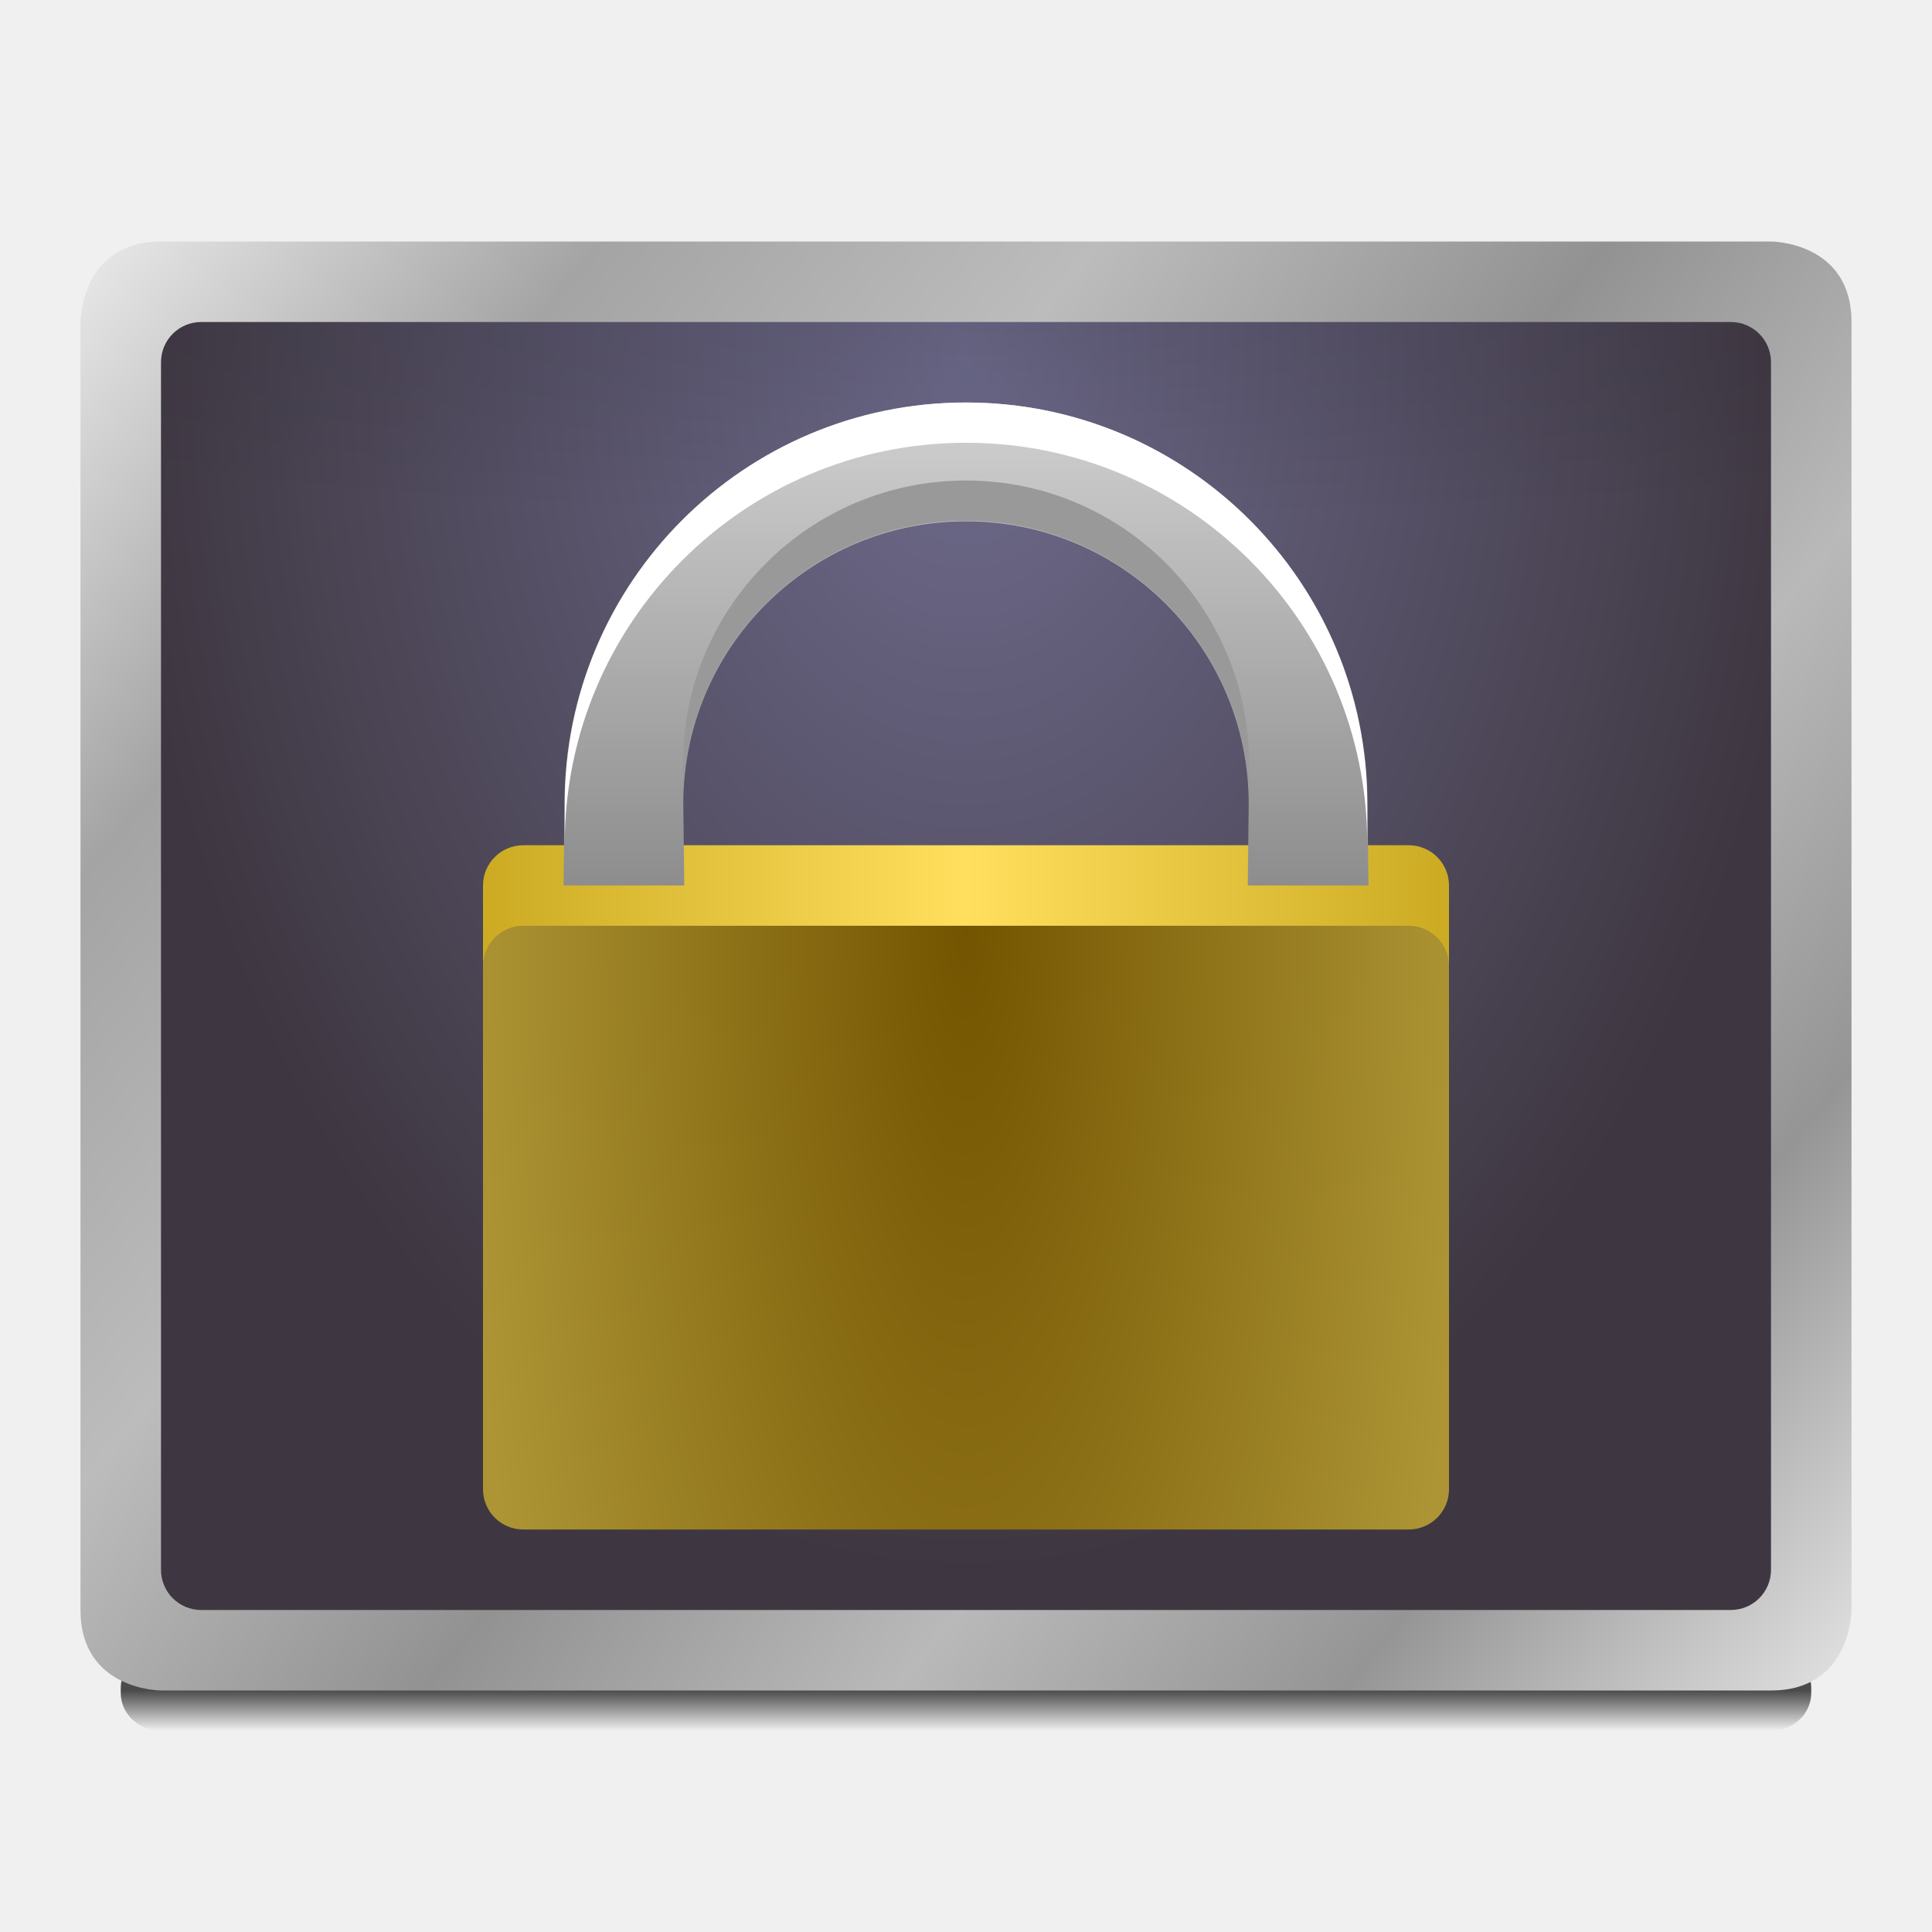
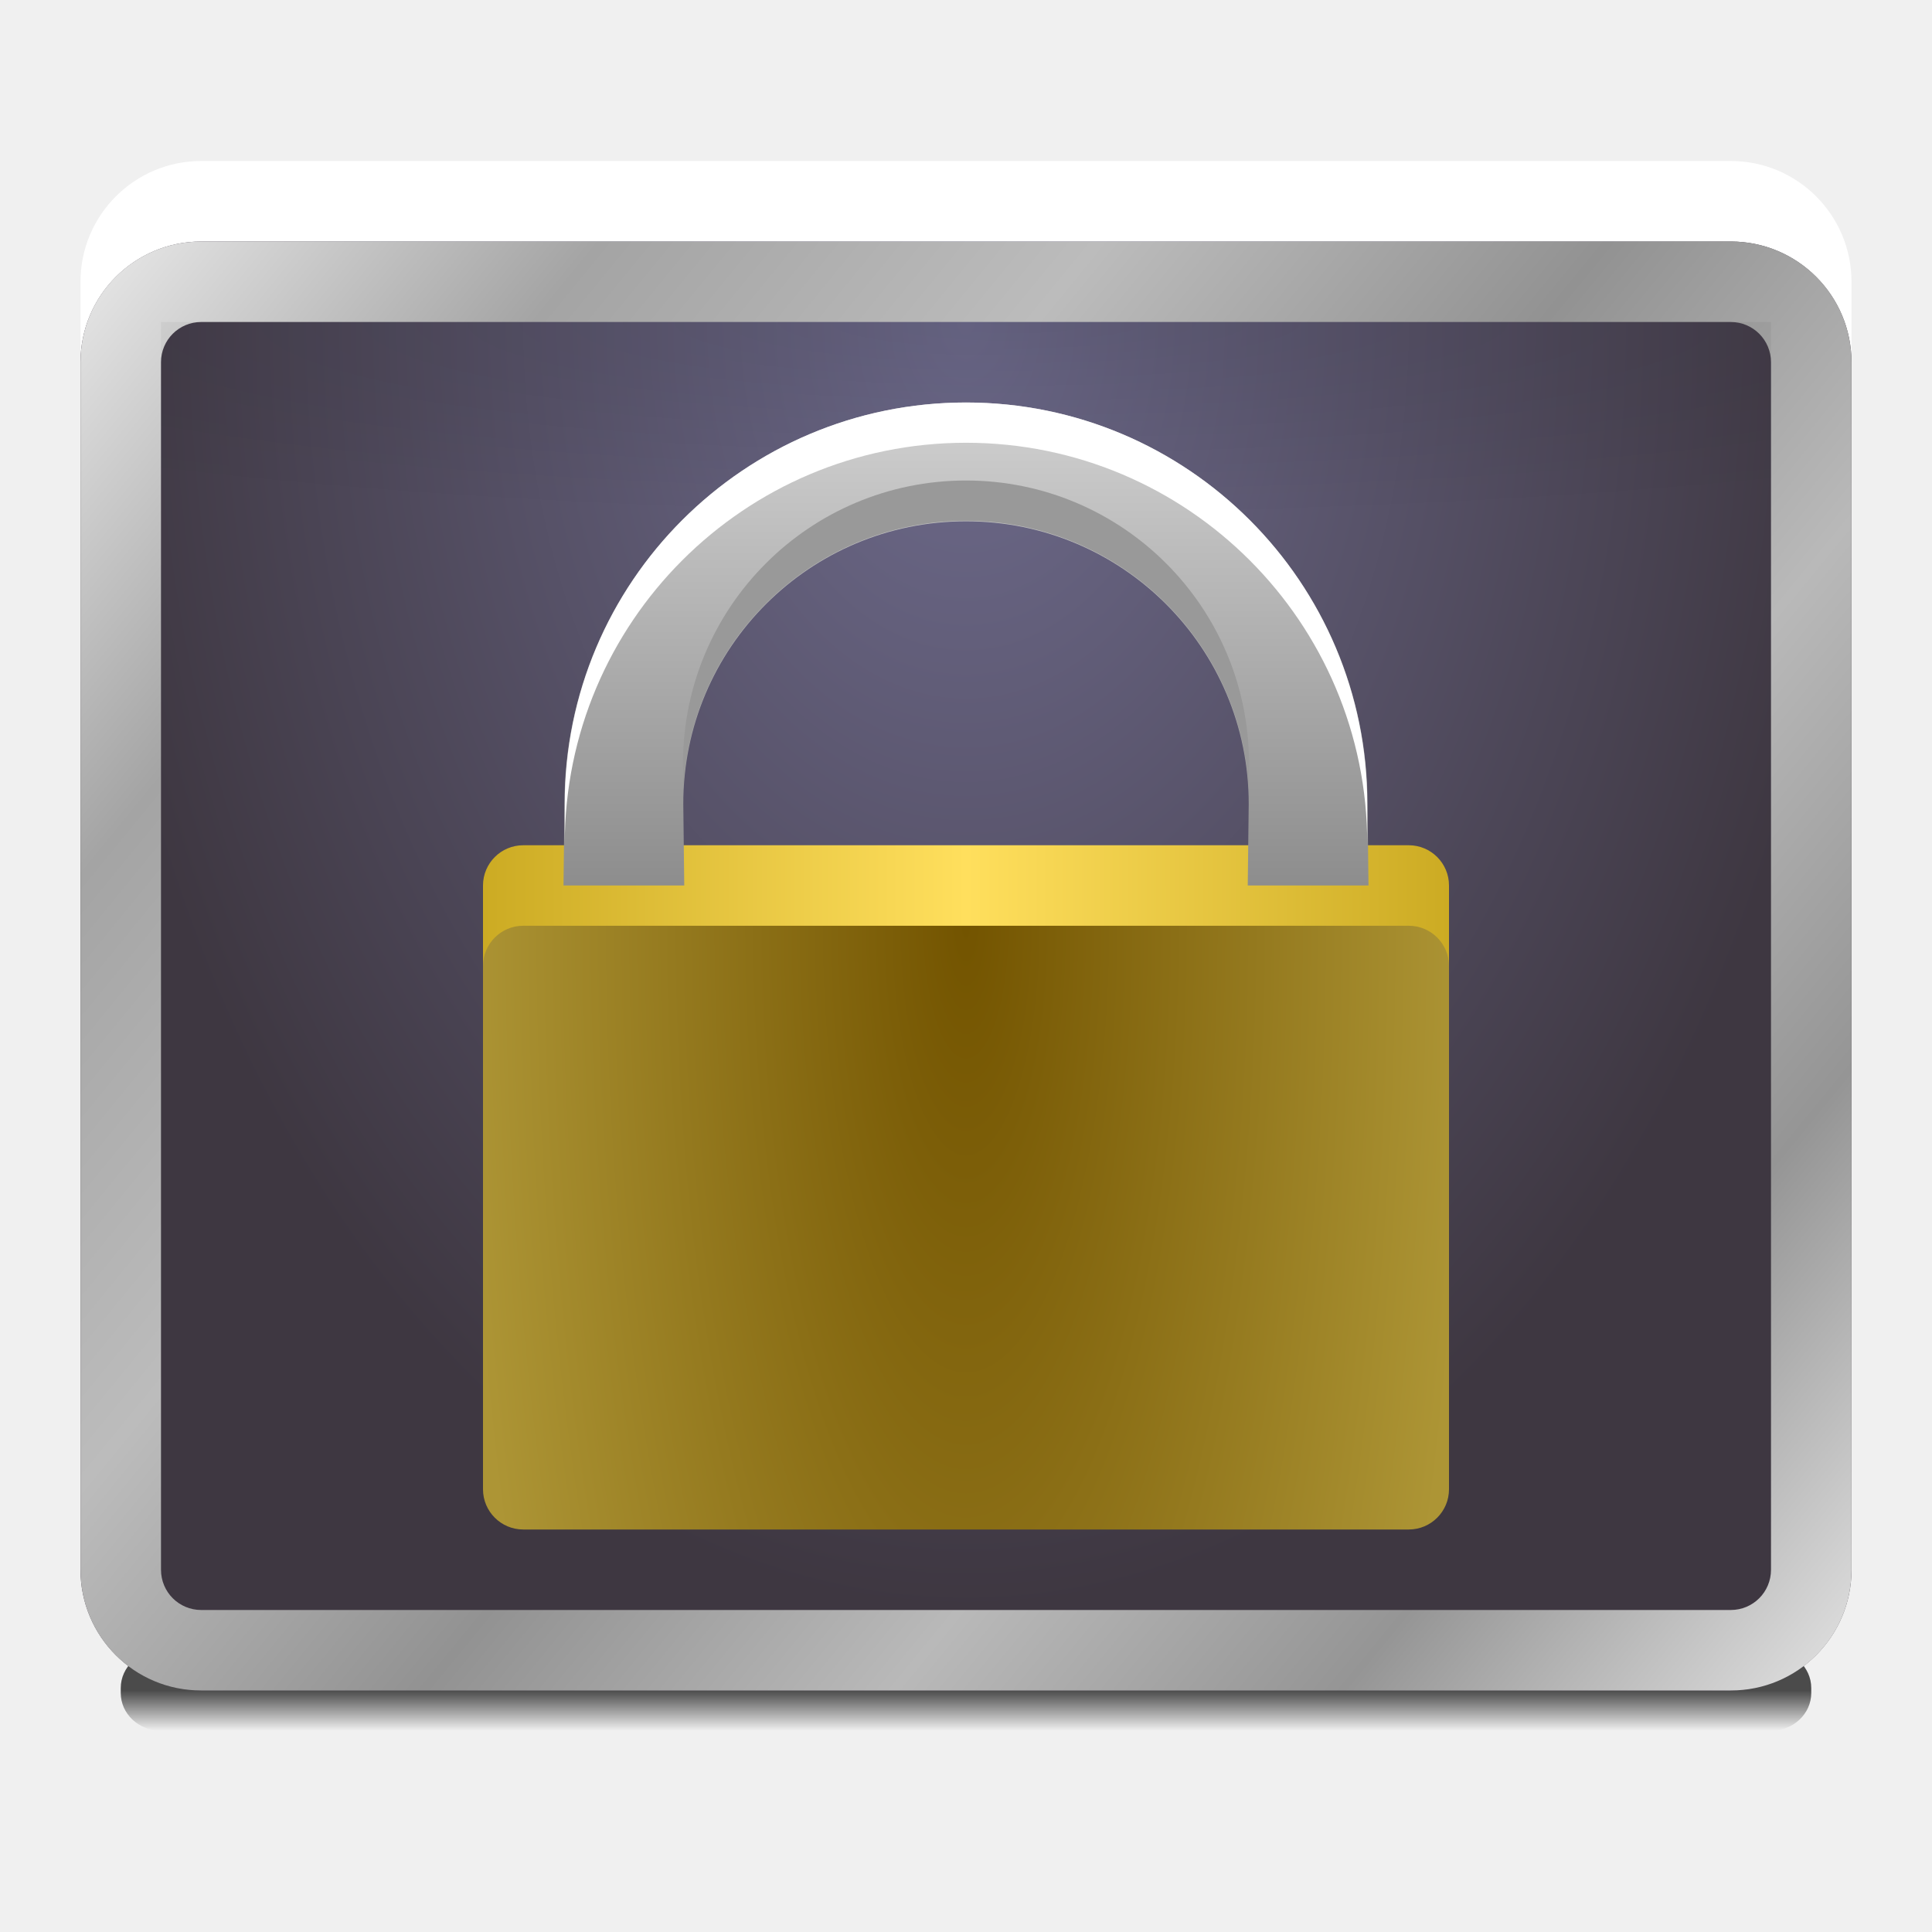
<svg xmlns="http://www.w3.org/2000/svg" xmlns:xlink="http://www.w3.org/1999/xlink" width="48" height="48" id="svg2985" version="1.1">
  <defs id="defs2987">
    <linearGradient id="linearGradient3840">
      <stop style="stop-color:#8d8d8d;stop-opacity:1" offset="0" id="stop3842" />
      <stop style="stop-color:#cbcbcb;stop-opacity:1" offset="1" id="stop3844" />
    </linearGradient>
    <linearGradient id="linearGradient3805">
      <stop style="stop-color:#ccab23;stop-opacity:1" offset="0" id="stop3807" />
      <stop id="stop3813" offset="0.5" style="stop-color:#ffdf5d;stop-opacity:1" />
      <stop style="stop-color:#ccab23;stop-opacity:1" offset="1" id="stop3809" />
    </linearGradient>
    <linearGradient id="linearGradient3797">
      <stop style="stop-color:#735400;stop-opacity:1" offset="0" id="stop3799" />
      <stop style="stop-color:#ad9535;stop-opacity:1" offset="1" id="stop3801" />
    </linearGradient>
    <linearGradient id="linearGradient3025">
      <stop style="stop-color:#6f6c8e;stop-opacity:1" offset="0" id="stop3027" />
      <stop style="stop-color:#3e3741;stop-opacity:1" offset="1" id="stop3029" />
    </linearGradient>
    <linearGradient id="linearGradient3927-5">
      <stop id="stop3929-2" offset="0" style="stop-color:#eaeaea;stop-opacity:1" />
      <stop style="stop-color:#a4a4a4;stop-opacity:1" offset="0.176" id="stop3931-3" />
      <stop style="stop-color:#bcbcbc;stop-opacity:1" offset="0.345" id="stop3933-0" />
      <stop style="stop-color:#929292;stop-opacity:1" offset="0.517" id="stop3935-3" />
      <stop id="stop3937-3" offset="0.676" style="stop-color:#b9b9b9;stop-opacity:1" />
      <stop style="stop-color:#959595;stop-opacity:1" offset="0.828" id="stop3939-5" />
      <stop id="stop3941-0" offset="1" style="stop-color:#e3e3e3;stop-opacity:1" />
    </linearGradient>
    <linearGradient id="linearGradient4030-7">
      <stop style="stop-color:#000000;stop-opacity:1;" offset="0" id="stop4032-1" />
      <stop style="stop-color:#000000;stop-opacity:0;" offset="1" id="stop4034-3" />
    </linearGradient>
    <linearGradient xlink:href="#linearGradient3927-5" id="linearGradient3284" gradientUnits="userSpaceOnUse" gradientTransform="translate(0,17)" x1="2" y1="5" x2="46" y2="41" />
-     <radialGradient xlink:href="#linearGradient3025" id="radialGradient3287" gradientUnits="userSpaceOnUse" gradientTransform="matrix(-2.7259145e-8,1.373737,-0.9545455,-1.8542348e-8,43.51515,-8.080811)" cx="24" cy="20.444" fx="24" fy="20.444" r="22" />
+     <radialGradient xlink:href="#linearGradient3025" id="radialGradient3287" gradientUnits="userSpaceOnUse" gradientTransform="matrix(-2.85572e-8,1.454546,-1,-1.9633074e-8,44.44444,-10.90909)" cx="24" cy="20.444" fx="24" fy="20.444" r="22" />
    <linearGradient xlink:href="#linearGradient4030-7" id="linearGradient3291" gradientUnits="userSpaceOnUse" gradientTransform="translate(2,13)" x1="6" y1="45" x2="6" y2="46" />
    <linearGradient id="linearGradient3981-8">
      <stop style="stop-color:#000000;stop-opacity:0.106" offset="0" id="stop3983-8" />
      <stop style="stop-color:#000000;stop-opacity:0;" offset="1" id="stop3985-4" />
    </linearGradient>
    <radialGradient r="17" fy="26.3" fx="14.75" cy="26.3" cx="14.75" gradientTransform="matrix(1.6938162e-5,0.2941176,-2.048443,0,79.05022,19.66177)" gradientUnits="userSpaceOnUse" id="radialGradient3308" xlink:href="#linearGradient3981-8" />
    <radialGradient xlink:href="#linearGradient3797" id="radialGradient3803" cx="25.5" cy="34.5" fx="25.5" fy="34.5" r="12.5" gradientTransform="matrix(0,3.12,-1,0,58.5,-40.56)" gradientUnits="userSpaceOnUse" />
    <linearGradient xlink:href="#linearGradient3805" id="linearGradient3811" x1="13" y1="38" x2="37" y2="38" gradientUnits="userSpaceOnUse" gradientTransform="translate(-1,0)" />
    <linearGradient xlink:href="#linearGradient3840" id="linearGradient3846" x1="24" y1="38" x2="24" y2="27" gradientUnits="userSpaceOnUse" />
  </defs>
  <g id="layer1" transform="translate(0,-16)">
    <rect style="opacity:0.685;fill:url(#linearGradient3291);fill-opacity:1;stroke:none" id="rect4020-0" width="42" height="2" x="3" y="57" rx="1" ry="0.938" />
-     <rect style="fill:url(#radialGradient3287);fill-opacity:1;stroke:none" id="rect3977-7" width="42" height="34" x="3" y="23" rx="3" ry="3" />
+     <rect ry="3" rx="3" y="20" x="2" height="36" width="44" id="rect3943-4" style="fill:#ffffff;fill-opacity:1;stroke:none" />
+     <rect style="fill:url(#radialGradient3287);fill-opacity:1;stroke:none" id="rect3977-7" width="44" height="36" x="2" y="22" rx="3" ry="3" />
+     <path style="fill:url(#linearGradient3284);fill-opacity:1;stroke:none" d="m 5,22 c -1.662,0 -3,1.338 -3,3 l 0,30 c 0,1.662 1.338,3 3,3 l 38,0 c 1.662,0 3,-1.338 3,-3 l 0,-30 c 0,-1.662 -1.338,-3 -3,-3 z m 0,2 38,0 c 0.554,0 1,0.446 1,1 l 0,30 c 0,0.554 -0.446,1 -1,1 L 5,56 C 4.446,56 4,55.554 4,55 L 4,25 c 0,-0.554 0.446,-1 1,-1 z" id="path3919-9" />
    <rect style="fill:url(#radialGradient3308);fill-opacity:1;stroke:none" id="rect3964-1" width="40" height="5" x="4" y="24" rx="0" ry="0" />
    <rect style="fill:url(#linearGradient3811);fill-opacity:1;stroke:none" id="rect3016" width="24" height="15" x="12" y="37" rx="1" ry="1" />
    <rect ry="1" rx="1" y="39" x="12" height="15" width="24" id="rect3795" style="fill:url(#radialGradient3803);fill-opacity:1;stroke:none" />
    <path style="font-size:medium;font-style:normal;font-variant:normal;font-weight:normal;font-stretch:normal;text-indent:0;text-align:start;text-decoration:none;line-height:normal;letter-spacing:normal;word-spacing:normal;text-transform:none;direction:ltr;block-progression:tb;writing-mode:lr-tb;text-anchor:start;baseline-shift:baseline;color:#000000;fill:url(#linearGradient3846);fill-opacity:1;stroke:none;stroke-width:1.588;marker:none;visibility:visible;display:inline;overflow:visible;enable-background:accumulate;font-family:Sans;-inkscape-font-specification:Sans" d="m 24,26 c -5.505,0 -9.976,4.471 -9.976,9.976 L 14,38 l 3,0 -0.024,-2.024 c 0,-3.884 3.141,-7.024 7.024,-7.024 3.884,0 7.024,3.141 7.024,7.024 L 31,38 34,38 33.976,35.976 C 33.976,30.471 29.505,26 24,26 z" id="path3835" />
    <path style="font-size:medium;font-style:normal;font-variant:normal;font-weight:normal;font-stretch:normal;text-indent:0;text-align:start;text-decoration:none;line-height:normal;letter-spacing:normal;word-spacing:normal;text-transform:none;direction:ltr;block-progression:tb;writing-mode:lr-tb;text-anchor:start;baseline-shift:baseline;color:#000000;fill:#ffffff;fill-opacity:1;stroke:none;stroke-width:1.588;marker:none;visibility:visible;display:inline;overflow:visible;enable-background:accumulate;font-family:Sans;-inkscape-font-specification:Sans" d="m 24,26 c -5.505,0 -9.969,4.464 -9.969,9.969 l 0,1 C 14.031,31.464 18.495,27 24,27 c 5.505,0 9.969,4.464 9.969,9.969 l 0,-1 C 33.969,30.464 29.505,26 24,26 z" id="path3837" />
    <path style="font-size:medium;font-style:normal;font-variant:normal;font-weight:normal;font-stretch:normal;text-indent:0;text-align:start;text-decoration:none;line-height:normal;letter-spacing:normal;word-spacing:normal;text-transform:none;direction:ltr;block-progression:tb;writing-mode:lr-tb;text-anchor:start;baseline-shift:baseline;color:#000000;fill:#999999;fill-opacity:1;stroke:none;stroke-width:1.588;marker:none;visibility:visible;display:inline;overflow:visible;enable-background:accumulate;font-family:Sans;-inkscape-font-specification:Sans" d="m 24,27.938 c -3.884,0 -7.031,3.147 -7.031,7.031 l 0,0.75 C 17.101,31.952 20.201,28.938 24,28.938 c 3.799,0 6.899,3.014 7.031,6.781 l 0,-0.75 C 31.031,31.085 27.884,27.938 24,27.938 z" id="path3826" />
-     <path style="fill:url(#linearGradient3284);fill-opacity:1;stroke:none" d="m 4,22 c -2,0 -2,2 -2,2 l 0,32 c 0,2 2,2 2,2 l 40,0 c 2,0 2,-2 2,-2 l 0,-32 c 0,-2 -2,-2 -2,-2 z m 1,2 38,0 c 0.554,0 1,0.446 1,1 l 0,30 c 0,0.554 -0.446,1 -1,1 L 5,56 C 4.446,56 4,55.554 4,55 L 4,25 c 0,-0.554 0.446,-1 1,-1 z" id="path3919-9" />
  </g>
</svg>
